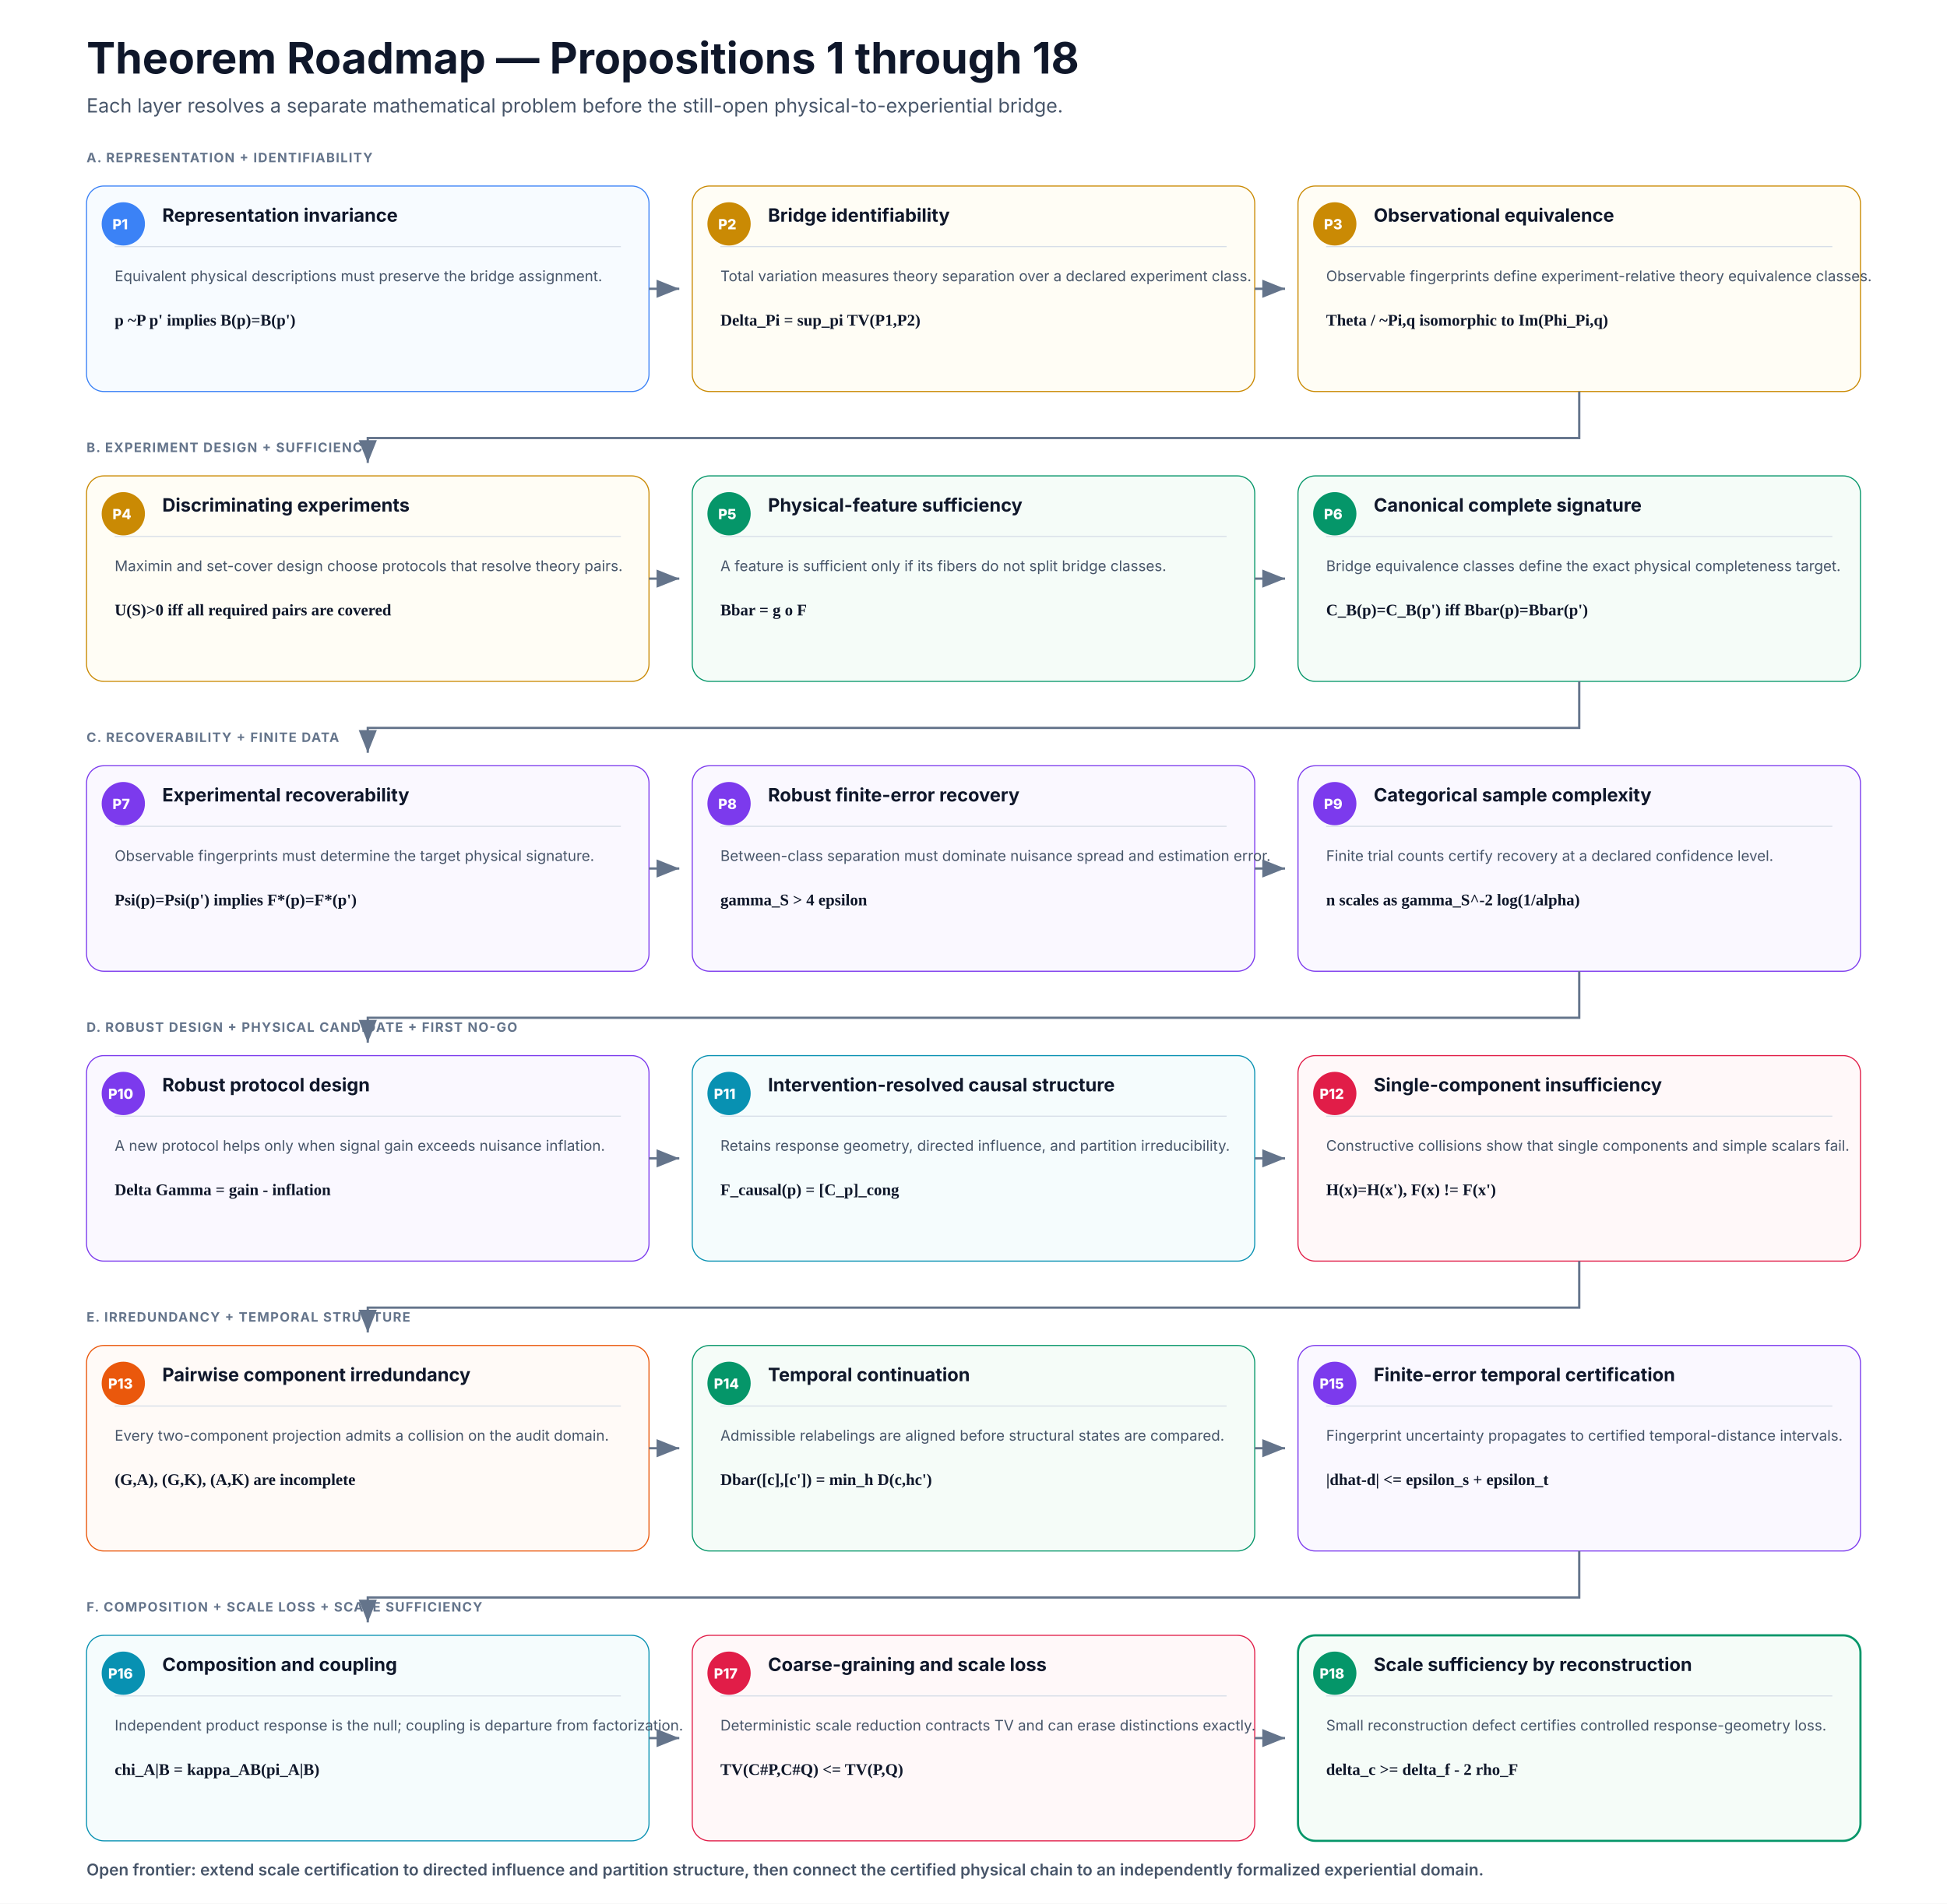
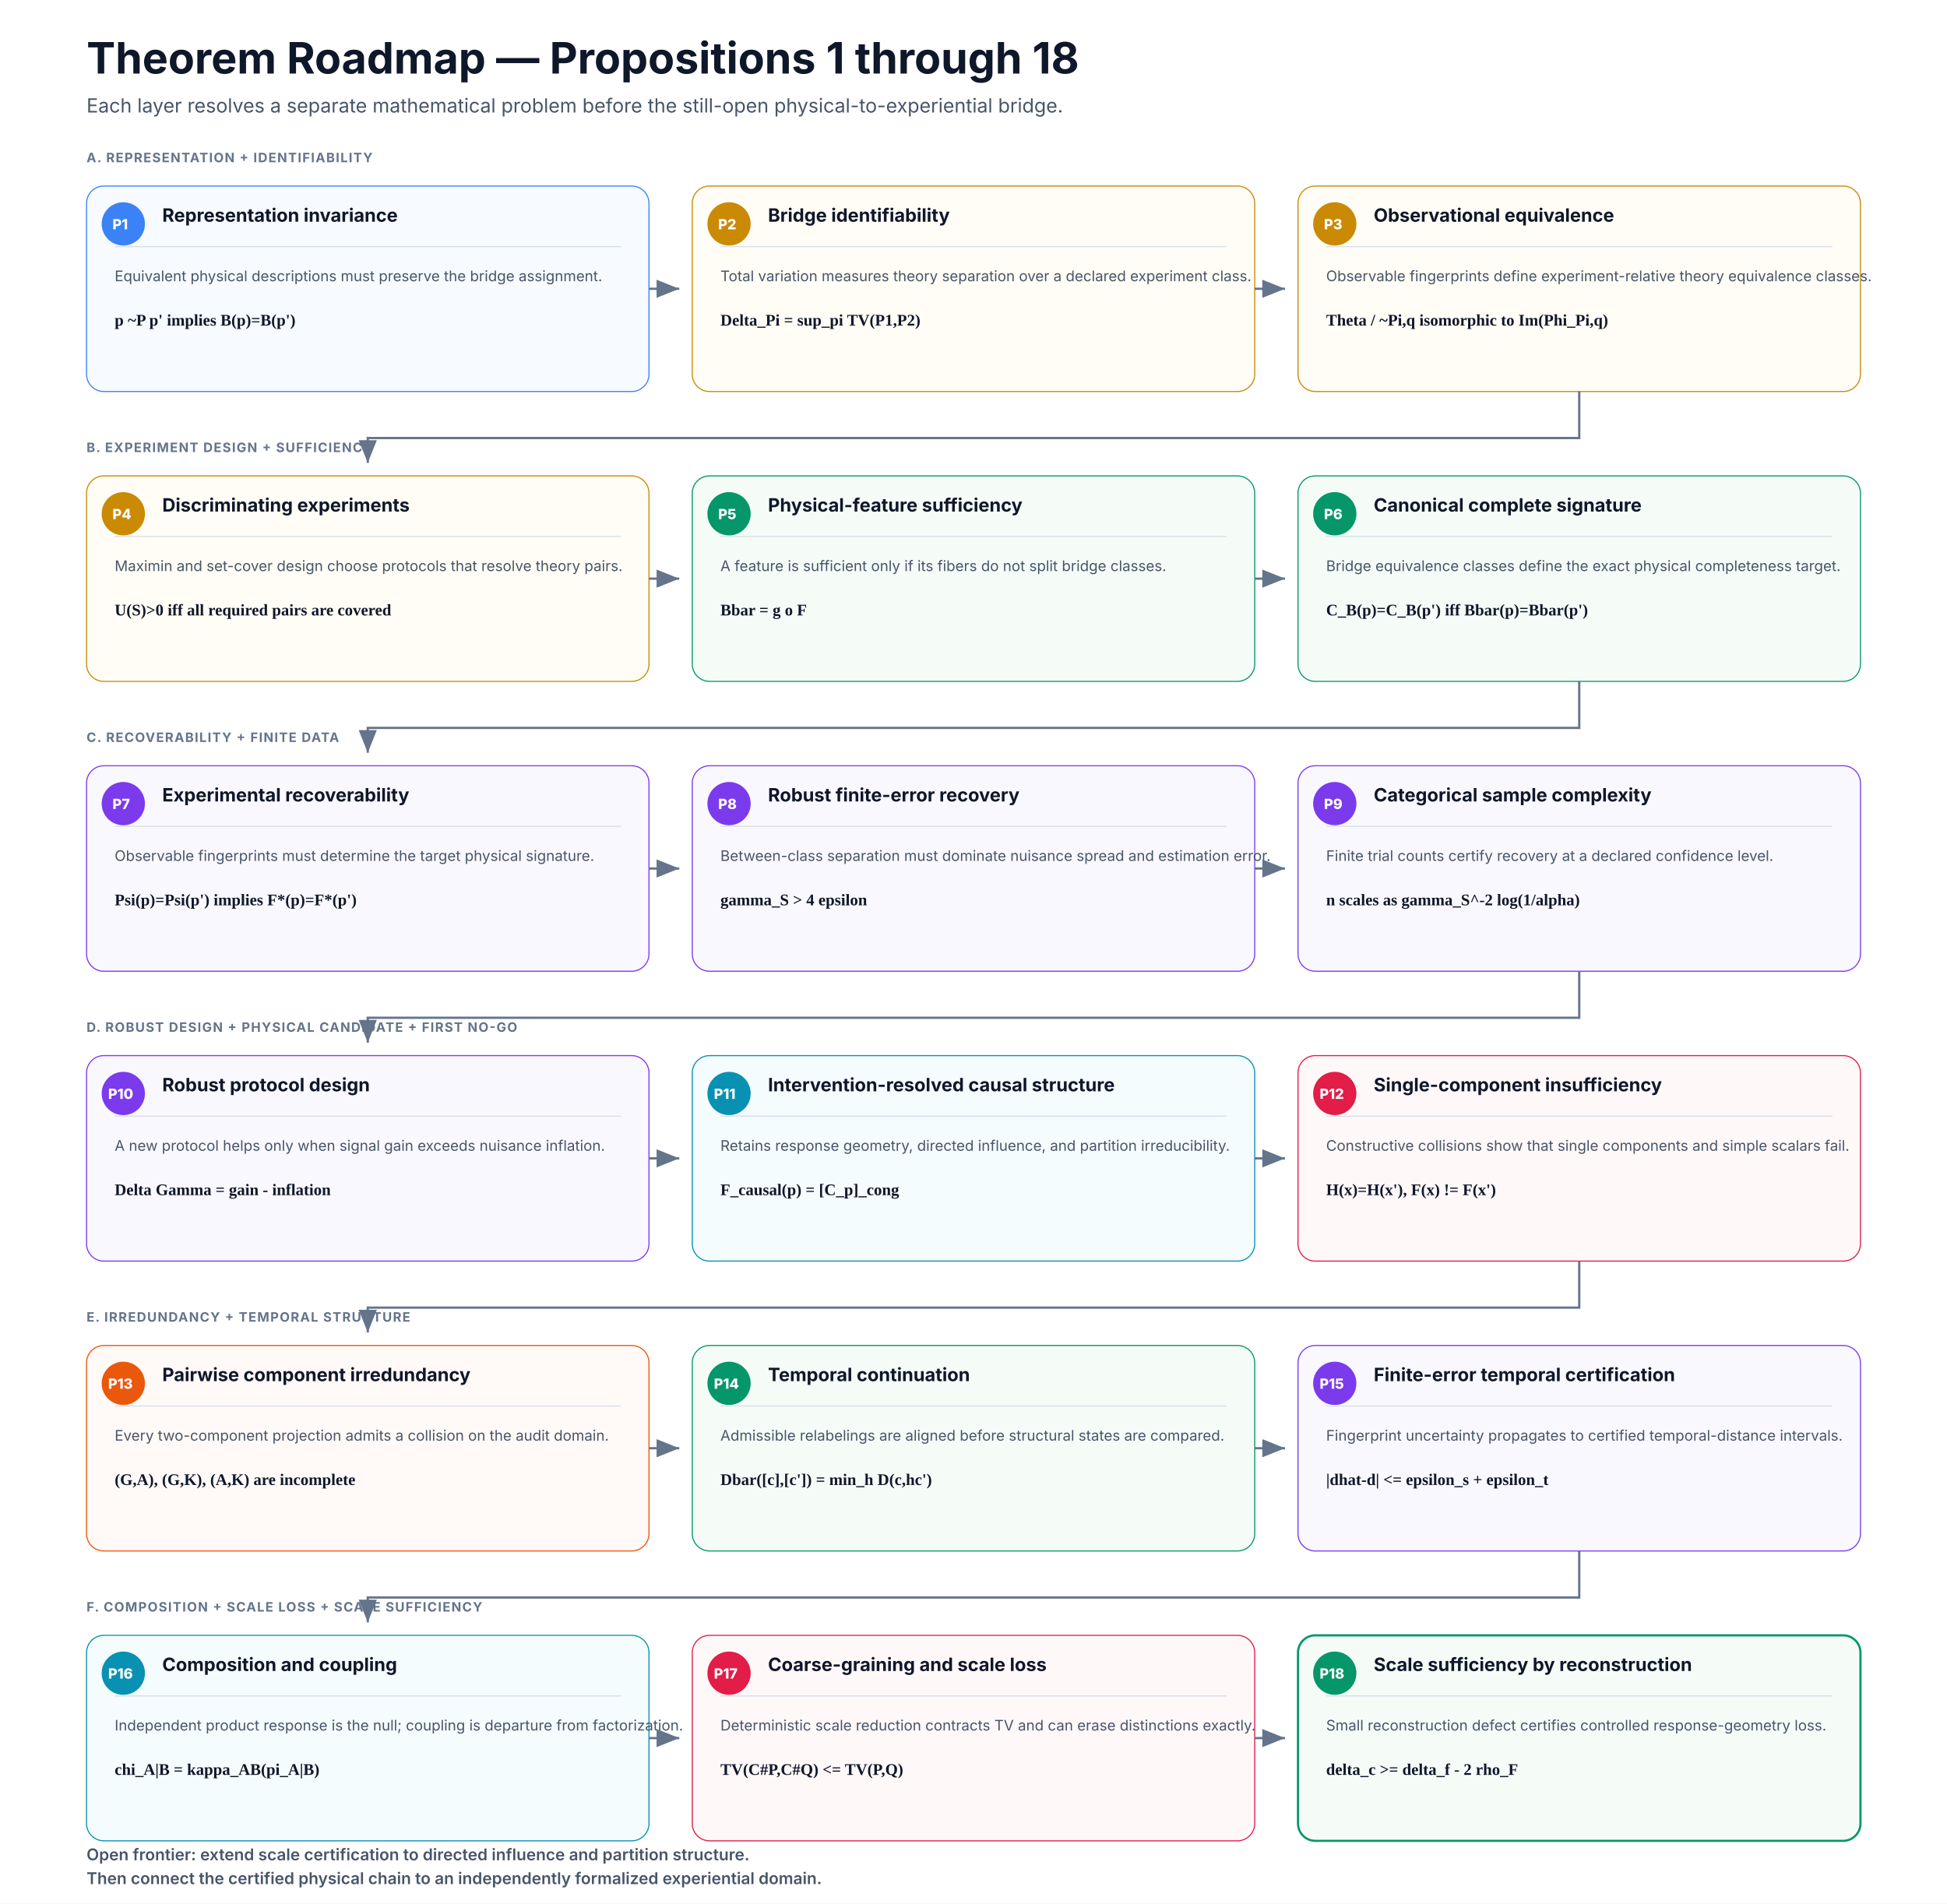
<svg xmlns="http://www.w3.org/2000/svg" width="1800" height="1760" viewBox="0 0 1800 1760" role="img" aria-labelledby="title desc">
  <defs>
    <marker id="arrow" markerWidth="12" markerHeight="12" refX="10" refY="4" orient="auto">
      <path d="M0 0 L0 8 L10 4 z" fill="#64748b" />
    </marker>
    <style>
      .title{font:700 40px Inter,Segoe UI,Arial,sans-serif;fill:#0f172a}
      .subtitle{font:400 18px Inter,Segoe UI,Arial,sans-serif;fill:#475569}
      .section{font:700 12px Inter,Segoe UI,Arial,sans-serif;letter-spacing:.9px;fill:#64748b}
      .num{font:800 13px Inter,Segoe UI,Arial,sans-serif;fill:#ffffff}
      .cardTitle{font:700 17px Inter,Segoe UI,Arial,sans-serif;fill:#0f172a}
      .copy{font:400 13.5px Inter,Segoe UI,Arial,sans-serif;fill:#475569}
      .math{font:600 15px Georgia,'Times New Roman',serif;fill:#0f172a}
      .arrow{stroke:#64748b;stroke-width:2.1;fill:none;marker-end:url(#arrow)}
      .divider{stroke:#d7dee8;stroke-width:1}
    </style>
  </defs>
  <rect width="1800" height="1760" fill="#ffffff" />
  <text x="80" y="68" class="title">Theorem Roadmap — Propositions 1 through 18</text>
  <text x="80" y="104" class="subtitle">Each layer resolves a separate mathematical problem before the still-open physical-to-experiential bridge.</text>
  <text x="80" y="150" class="section">A. REPRESENTATION + IDENTIFIABILITY</text>
  <g>
    <rect x="80" y="172" width="520" height="190" rx="16" fill="#f7fbff" stroke="#3b82f6" />
    <circle cx="114" cy="207" r="20" fill="#3b82f6" />
    <text x="104" y="212" class="num">P1</text>
    <text x="150" y="205" class="cardTitle">Representation invariance</text>
    <line x1="106" y1="228" x2="574" y2="228" class="divider" />
    <text x="106" y="260" class="copy">Equivalent physical descriptions must preserve the bridge assignment.</text>
    <text x="106" y="301" class="math">p ~P p'  implies  B(p)=B(p')</text>
  </g>
  <g>
    <rect x="640" y="172" width="520" height="190" rx="16" fill="#fffdf5" stroke="#ca8a04" />
    <circle cx="674" cy="207" r="20" fill="#ca8a04" />
    <text x="664" y="212" class="num">P2</text>
    <text x="710" y="205" class="cardTitle">Bridge identifiability</text>
    <line x1="666" y1="228" x2="1134" y2="228" class="divider" />
    <text x="666" y="260" class="copy">Total variation measures theory separation over a declared experiment class.</text>
    <text x="666" y="301" class="math">Delta_Pi = sup_pi TV(P1,P2)</text>
  </g>
  <g>
    <rect x="1200" y="172" width="520" height="190" rx="16" fill="#fffdf5" stroke="#ca8a04" />
    <circle cx="1234" cy="207" r="20" fill="#ca8a04" />
    <text x="1224" y="212" class="num">P3</text>
    <text x="1270" y="205" class="cardTitle">Observational equivalence</text>
    <line x1="1226" y1="228" x2="1694" y2="228" class="divider" />
    <text x="1226" y="260" class="copy">Observable fingerprints define experiment-relative theory equivalence classes.</text>
    <text x="1226" y="301" class="math">Theta / ~Pi,q  isomorphic to  Im(Phi_Pi,q)</text>
  </g>
  <path class="arrow" d="M600 267 H628" />
  <path class="arrow" d="M1160 267 H1188" />
  <text x="80" y="418" class="section">B. EXPERIMENT DESIGN + SUFFICIENCY</text>
  <g>
    <rect x="80" y="440" width="520" height="190" rx="16" fill="#fffdf5" stroke="#ca8a04" />
    <circle cx="114" cy="475" r="20" fill="#ca8a04" />
    <text x="104" y="480" class="num">P4</text>
    <text x="150" y="473" class="cardTitle">Discriminating experiments</text>
    <line x1="106" y1="496" x2="574" y2="496" class="divider" />
    <text x="106" y="528" class="copy">Maximin and set-cover design choose protocols that resolve theory pairs.</text>
    <text x="106" y="569" class="math">U(S)&gt;0  iff  all required pairs are covered</text>
  </g>
  <g>
    <rect x="640" y="440" width="520" height="190" rx="16" fill="#f5fcf8" stroke="#059669" />
    <circle cx="674" cy="475" r="20" fill="#059669" />
    <text x="664" y="480" class="num">P5</text>
    <text x="710" y="473" class="cardTitle">Physical-feature sufficiency</text>
    <line x1="666" y1="496" x2="1134" y2="496" class="divider" />
    <text x="666" y="528" class="copy">A feature is sufficient only if its fibers do not split bridge classes.</text>
    <text x="666" y="569" class="math">Bbar = g o F</text>
  </g>
  <g>
    <rect x="1200" y="440" width="520" height="190" rx="16" fill="#f5fcf8" stroke="#059669" />
    <circle cx="1234" cy="475" r="20" fill="#059669" />
    <text x="1224" y="480" class="num">P6</text>
    <text x="1270" y="473" class="cardTitle">Canonical complete signature</text>
    <line x1="1226" y1="496" x2="1694" y2="496" class="divider" />
    <text x="1226" y="528" class="copy">Bridge equivalence classes define the exact physical completeness target.</text>
    <text x="1226" y="569" class="math">C_B(p)=C_B(p')  iff  Bbar(p)=Bbar(p')</text>
  </g>
  <path class="arrow" d="M1460 362 V405 H340 V428" />
  <path class="arrow" d="M600 535 H628" />
  <path class="arrow" d="M1160 535 H1188" />
  <text x="80" y="686" class="section">C. RECOVERABILITY + FINITE DATA</text>
  <g>
    <rect x="80" y="708" width="520" height="190" rx="16" fill="#faf8ff" stroke="#7c3aed" />
    <circle cx="114" cy="743" r="20" fill="#7c3aed" />
    <text x="104" y="748" class="num">P7</text>
    <text x="150" y="741" class="cardTitle">Experimental recoverability</text>
    <line x1="106" y1="764" x2="574" y2="764" class="divider" />
    <text x="106" y="796" class="copy">Observable fingerprints must determine the target physical signature.</text>
    <text x="106" y="837" class="math">Psi(p)=Psi(p')  implies  F*(p)=F*(p')</text>
  </g>
  <g>
    <rect x="640" y="708" width="520" height="190" rx="16" fill="#faf8ff" stroke="#7c3aed" />
    <circle cx="674" cy="743" r="20" fill="#7c3aed" />
    <text x="664" y="748" class="num">P8</text>
    <text x="710" y="741" class="cardTitle">Robust finite-error recovery</text>
    <line x1="666" y1="764" x2="1134" y2="764" class="divider" />
    <text x="666" y="796" class="copy">Between-class separation must dominate nuisance spread and estimation error.</text>
    <text x="666" y="837" class="math">gamma_S &gt; 4 epsilon</text>
  </g>
  <g>
    <rect x="1200" y="708" width="520" height="190" rx="16" fill="#faf8ff" stroke="#7c3aed" />
    <circle cx="1234" cy="743" r="20" fill="#7c3aed" />
    <text x="1224" y="748" class="num">P9</text>
    <text x="1270" y="741" class="cardTitle">Categorical sample complexity</text>
    <line x1="1226" y1="764" x2="1694" y2="764" class="divider" />
    <text x="1226" y="796" class="copy">Finite trial counts certify recovery at a declared confidence level.</text>
    <text x="1226" y="837" class="math">n scales as gamma_S^-2 log(1/alpha)</text>
  </g>
  <path class="arrow" d="M1460 630 V673 H340 V696" />
  <path class="arrow" d="M600 803 H628" />
  <path class="arrow" d="M1160 803 H1188" />
  <text x="80" y="954" class="section">D. ROBUST DESIGN + PHYSICAL CANDIDATE + FIRST NO-GO</text>
  <g>
    <rect x="80" y="976" width="520" height="190" rx="16" fill="#faf8ff" stroke="#7c3aed" />
    <circle cx="114" cy="1011" r="20" fill="#7c3aed" />
    <text x="100" y="1016" class="num">P10</text>
    <text x="150" y="1009" class="cardTitle">Robust protocol design</text>
    <line x1="106" y1="1032" x2="574" y2="1032" class="divider" />
    <text x="106" y="1064" class="copy">A new protocol helps only when signal gain exceeds nuisance inflation.</text>
    <text x="106" y="1105" class="math">Delta Gamma = gain - inflation</text>
  </g>
  <g>
    <rect x="640" y="976" width="520" height="190" rx="16" fill="#f5fcfd" stroke="#0891b2" />
    <circle cx="674" cy="1011" r="20" fill="#0891b2" />
    <text x="660" y="1016" class="num">P11</text>
    <text x="710" y="1009" class="cardTitle">Intervention-resolved causal structure</text>
    <line x1="666" y1="1032" x2="1134" y2="1032" class="divider" />
    <text x="666" y="1064" class="copy">Retains response geometry, directed influence, and partition irreducibility.</text>
    <text x="666" y="1105" class="math">F_causal(p) = [C_p]_cong</text>
  </g>
  <g>
    <rect x="1200" y="976" width="520" height="190" rx="16" fill="#fff8f9" stroke="#e11d48" />
    <circle cx="1234" cy="1011" r="20" fill="#e11d48" />
    <text x="1220" y="1016" class="num">P12</text>
    <text x="1270" y="1009" class="cardTitle">Single-component insufficiency</text>
    <line x1="1226" y1="1032" x2="1694" y2="1032" class="divider" />
    <text x="1226" y="1064" class="copy">Constructive collisions show that single components and simple scalars fail.</text>
    <text x="1226" y="1105" class="math">H(x)=H(x'), F(x) != F(x')</text>
  </g>
  <path class="arrow" d="M1460 898 V941 H340 V964" />
  <path class="arrow" d="M600 1071 H628" />
  <path class="arrow" d="M1160 1071 H1188" />
  <text x="80" y="1222" class="section">E. IRREDUNDANCY + TEMPORAL STRUCTURE</text>
  <g>
    <rect x="80" y="1244" width="520" height="190" rx="16" fill="#fffaf7" stroke="#ea580c" />
    <circle cx="114" cy="1279" r="20" fill="#ea580c" />
    <text x="100" y="1284" class="num">P13</text>
    <text x="150" y="1277" class="cardTitle">Pairwise component irredundancy</text>
    <line x1="106" y1="1300" x2="574" y2="1300" class="divider" />
    <text x="106" y="1332" class="copy">Every two-component projection admits a collision on the audit domain.</text>
    <text x="106" y="1373" class="math">(G,A), (G,K), (A,K) are incomplete</text>
  </g>
  <g>
    <rect x="640" y="1244" width="520" height="190" rx="16" fill="#f5fcf8" stroke="#059669" />
    <circle cx="674" cy="1279" r="20" fill="#059669" />
    <text x="660" y="1284" class="num">P14</text>
    <text x="710" y="1277" class="cardTitle">Temporal continuation</text>
    <line x1="666" y1="1300" x2="1134" y2="1300" class="divider" />
    <text x="666" y="1332" class="copy">Admissible relabelings are aligned before structural states are compared.</text>
    <text x="666" y="1373" class="math">Dbar([c],[c']) = min_h D(c,hc')</text>
  </g>
  <g>
    <rect x="1200" y="1244" width="520" height="190" rx="16" fill="#faf8ff" stroke="#7c3aed" />
    <circle cx="1234" cy="1279" r="20" fill="#7c3aed" />
    <text x="1220" y="1284" class="num">P15</text>
    <text x="1270" y="1277" class="cardTitle">Finite-error temporal certification</text>
    <line x1="1226" y1="1300" x2="1694" y2="1300" class="divider" />
    <text x="1226" y="1332" class="copy">Fingerprint uncertainty propagates to certified temporal-distance intervals.</text>
    <text x="1226" y="1373" class="math">|dhat-d| &lt;= epsilon_s + epsilon_t</text>
  </g>
  <path class="arrow" d="M1460 1166 V1209 H340 V1232" />
  <path class="arrow" d="M600 1339 H628" />
  <path class="arrow" d="M1160 1339 H1188" />
  <text x="80" y="1490" class="section">F. COMPOSITION + SCALE LOSS + SCALE SUFFICIENCY</text>
  <g>
    <rect x="80" y="1512" width="520" height="190" rx="16" fill="#f5fcfd" stroke="#0891b2" />
    <circle cx="114" cy="1547" r="20" fill="#0891b2" />
    <text x="100" y="1552" class="num">P16</text>
    <text x="150" y="1545" class="cardTitle">Composition and coupling</text>
    <line x1="106" y1="1568" x2="574" y2="1568" class="divider" />
    <text x="106" y="1600" class="copy">Independent product response is the null; coupling is departure from factorization.</text>
    <text x="106" y="1641" class="math">chi_A|B = kappa_AB(pi_A|B)</text>
  </g>
  <g>
    <rect x="640" y="1512" width="520" height="190" rx="16" fill="#fff8f9" stroke="#e11d48" />
    <circle cx="674" cy="1547" r="20" fill="#e11d48" />
    <text x="660" y="1552" class="num">P17</text>
    <text x="710" y="1545" class="cardTitle">Coarse-graining and scale loss</text>
    <line x1="666" y1="1568" x2="1134" y2="1568" class="divider" />
    <text x="666" y="1600" class="copy">Deterministic scale reduction contracts TV and can erase distinctions exactly.</text>
    <text x="666" y="1641" class="math">TV(C#P,C#Q) &lt;= TV(P,Q)</text>
  </g>
  <g>
    <rect x="1200" y="1512" width="520" height="190" rx="16" fill="#f5fcf8" stroke="#059669" stroke-width="2" />
    <circle cx="1234" cy="1547" r="20" fill="#059669" />
    <text x="1220" y="1552" class="num">P18</text>
    <text x="1270" y="1545" class="cardTitle">Scale sufficiency by reconstruction</text>
    <line x1="1226" y1="1568" x2="1694" y2="1568" class="divider" />
    <text x="1226" y="1600" class="copy">Small reconstruction defect certifies controlled response-geometry loss.</text>
    <text x="1226" y="1641" class="math">delta_c &gt;= delta_f - 2 rho_F</text>
  </g>
  <path class="arrow" d="M1460 1434 V1477 H340 V1500" />
  <path class="arrow" d="M600 1607 H628" />
  <path class="arrow" d="M1160 1607 H1188" />
-   <text x="80" y="1734" style="font:600 15px Inter,Segoe UI,Arial,sans-serif;fill:#475569">Open frontier: extend scale certification to directed influence and partition structure, then connect the certified physical chain to an independently formalized experiential domain.</text>
+   <text x="80" y="1720" style="font:600 15px Inter,Segoe UI,Arial,sans-serif;fill:#475569">Open frontier: extend scale certification to directed influence and partition structure.</text>
+   <text x="80" y="1742" style="font:600 15px Inter,Segoe UI,Arial,sans-serif;fill:#475569">Then connect the certified physical chain to an independently formalized experiential domain.</text>
</svg>
